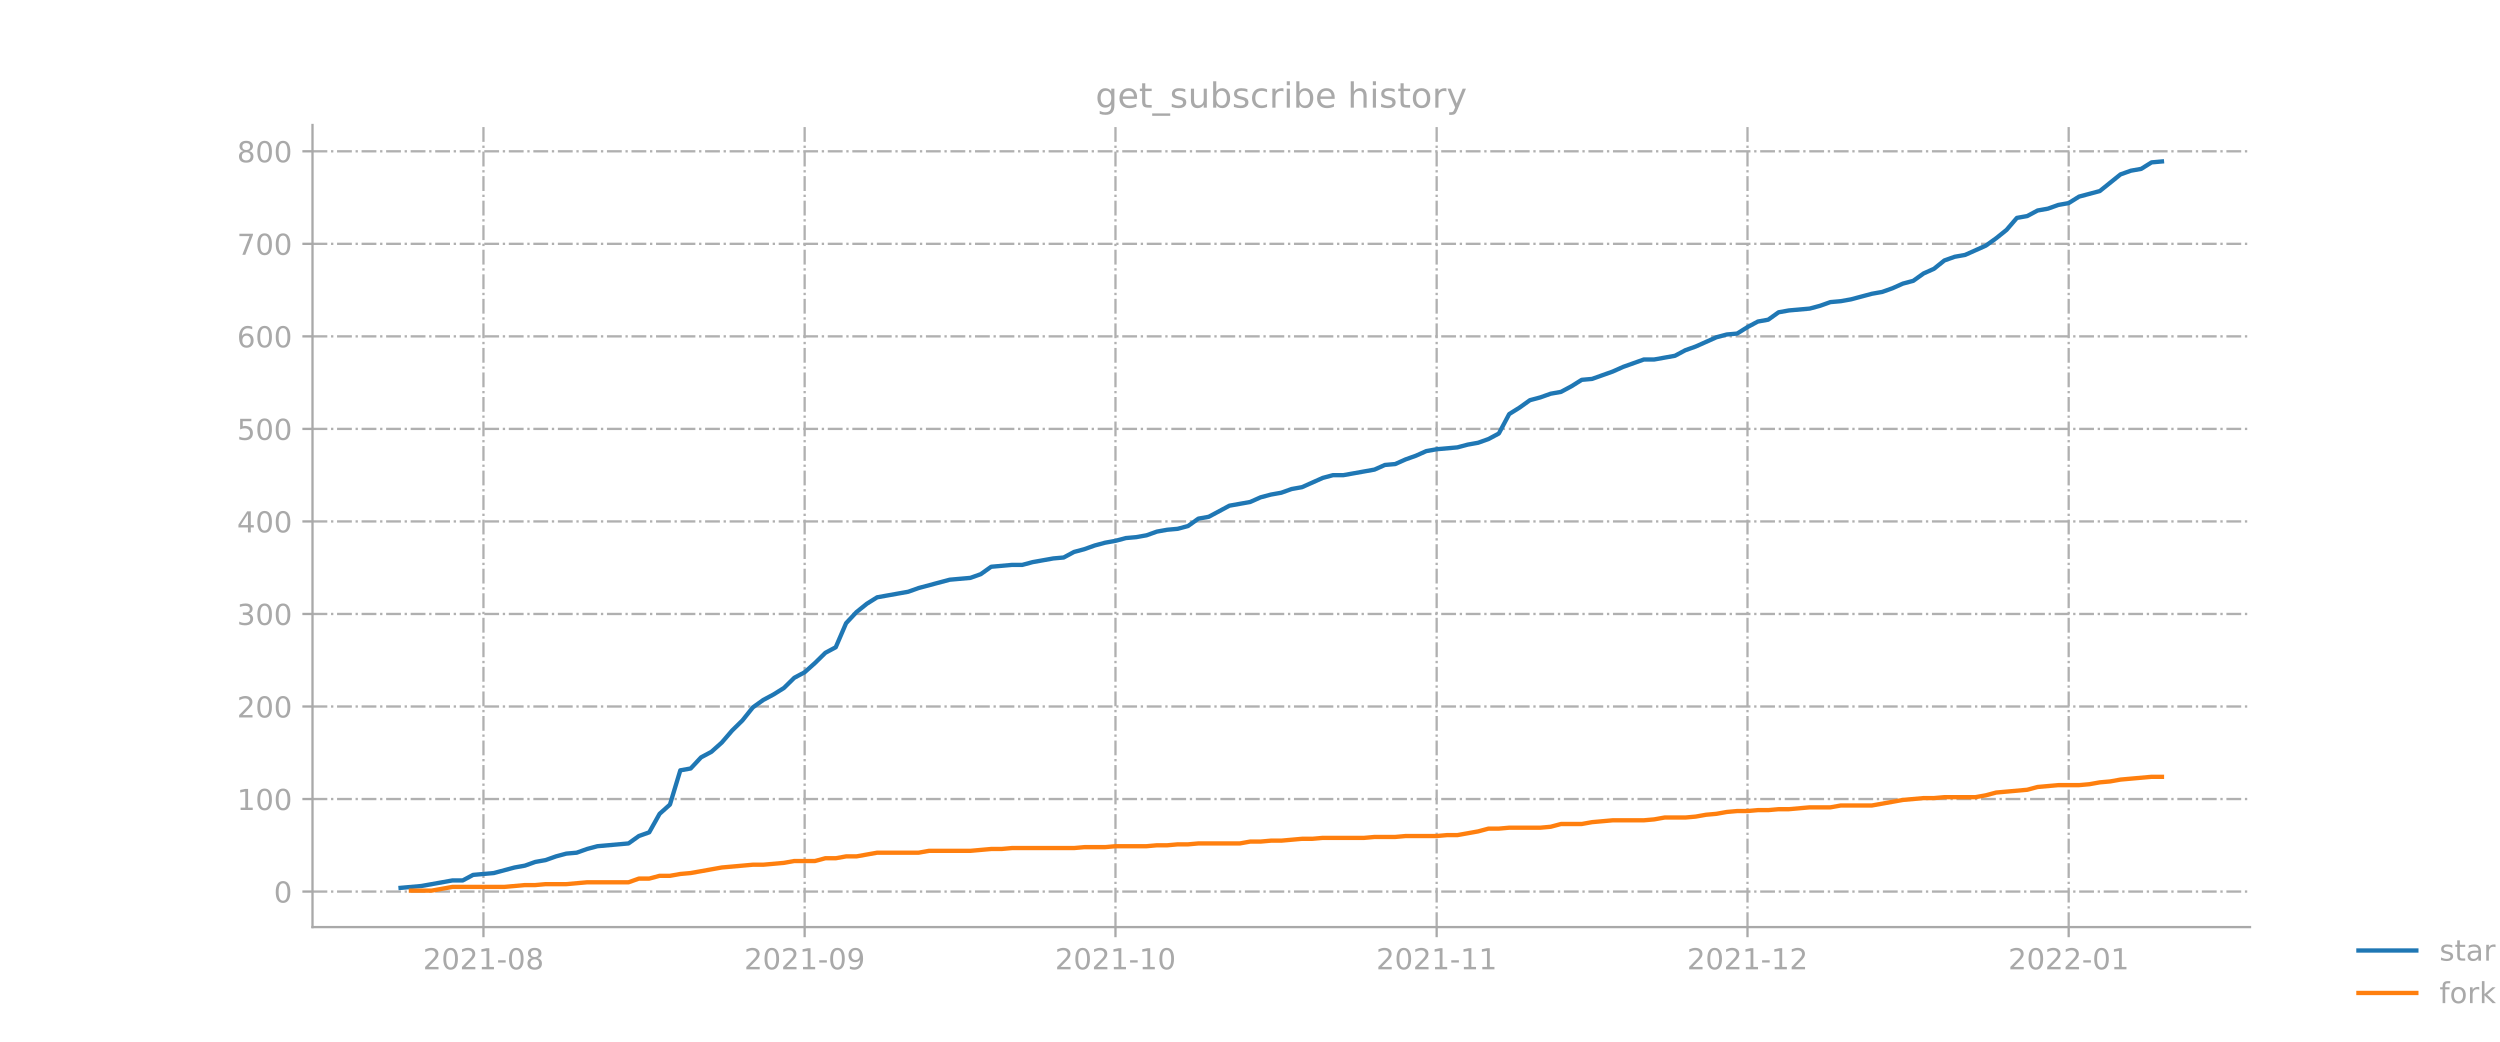
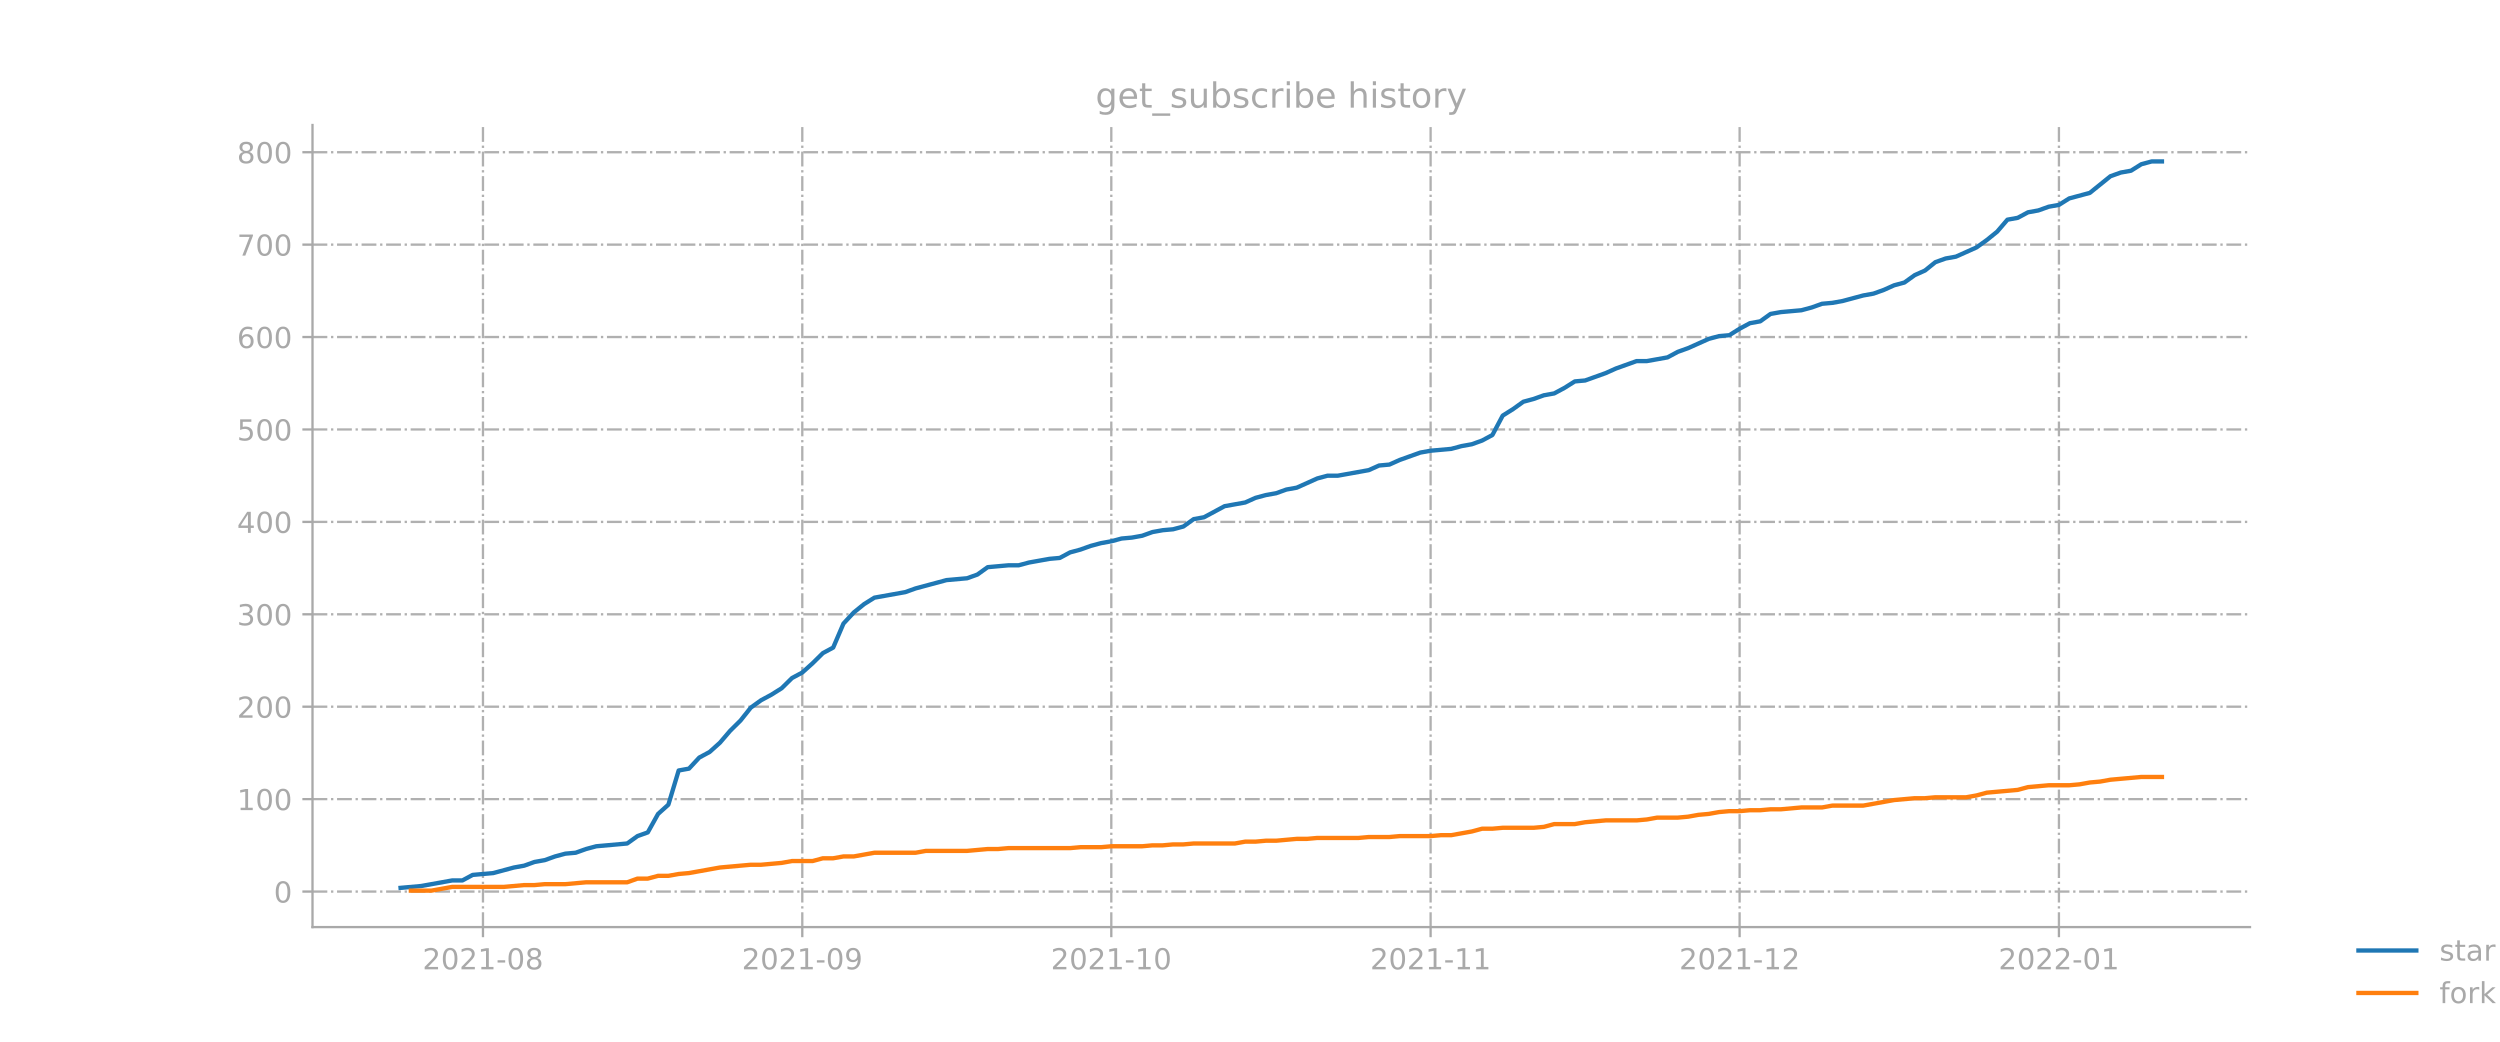
<svg xmlns="http://www.w3.org/2000/svg" xmlns:xlink="http://www.w3.org/1999/xlink" width="864pt" height="360pt" viewBox="0 0 864 360" version="1.1">
  <defs>
    <style type="text/css">*{stroke-linejoin: round; stroke-linecap: butt}</style>
  </defs>
  <g id="figure_1">
    <g id="patch_1">
      <path d="M 0 360  L 864 360  L 864 0  L 0 0  L 0 360  z " style="fill: none; opacity: 0" />
    </g>
    <g id="axes_1">
      <g id="patch_2">
        <path d="M 108 320.4  L 777.6 320.4  L 777.6 43.2  L 108 43.2  L 108 320.4  z " style="fill: none; opacity: 0" />
      </g>
      <g id="matplotlib.axis_1">
        <g id="xtick_1">
          <g id="line2d_1">
-             <path d="M 167.082 320.4  L 167.082 43.2  " clip-path="url(#p09a9567bcb)" style="fill: none; stroke-dasharray: 5.12,1.28,0.8,1.28; stroke-dashoffset: 0; stroke: #b0b0b0; stroke-width: 0.8" />
+             <path d="M 166.915 320.4  L 166.915 43.2  " clip-path="url(#p0f4d77b39e)" style="fill: none; stroke-dasharray: 5.12,1.28,0.8,1.28; stroke-dashoffset: 0; stroke: #b0b0b0; stroke-width: 0.8" />
          </g>
          <g id="line2d_2">
            <defs>
-               <path id="md8ff61fae6" d="M 0 0  L 0 3.5  " style="stroke: #a9a9a9; stroke-width: 0.8" />
+               <path id="m7b66b3acf5" d="M 0 0  L 0 3.5  " style="stroke: #a9a9a9; stroke-width: 0.8" />
            </defs>
            <g>
-               <use xlink:href="#md8ff61fae6" x="167.082" y="320.4" style="fill: #a9a9a9; stroke: #a9a9a9; stroke-width: 0.8" />
+               <use xlink:href="#m7b66b3acf5" x="166.915" y="320.4" style="fill: #a9a9a9; stroke: #a9a9a9; stroke-width: 0.8" />
            </g>
          </g>
          <g id="text_1">
-             <g style="fill: #a9a9a9" transform="translate(146.1909 334.9984)scale(0.1 -0.1)">
+             <g style="fill: #a9a9a9" transform="translate(146.0234 334.9984)scale(0.1 -0.1)">
              <defs>
                <path id="DejaVuSans-32" d="M 1228 531  L 3431 531  L 3431 0  L 469 0  L 469 531  Q 828 903 1448 1529  Q 2069 2156 2228 2338  Q 2531 2678 2651 2914  Q 2772 3150 2772 3378  Q 2772 3750 2511 3984  Q 2250 4219 1831 4219  Q 1534 4219 1204 4116  Q 875 4013 500 3803  L 500 4441  Q 881 4594 1212 4672  Q 1544 4750 1819 4750  Q 2544 4750 2975 4387  Q 3406 4025 3406 3419  Q 3406 3131 3298 2873  Q 3191 2616 2906 2266  Q 2828 2175 2409 1742  Q 1991 1309 1228 531  z " transform="scale(0.015625)" />
                <path id="DejaVuSans-30" d="M 2034 4250  Q 1547 4250 1301 3770  Q 1056 3291 1056 2328  Q 1056 1369 1301 889  Q 1547 409 2034 409  Q 2525 409 2770 889  Q 3016 1369 3016 2328  Q 3016 3291 2770 3770  Q 2525 4250 2034 4250  z M 2034 4750  Q 2819 4750 3233 4129  Q 3647 3509 3647 2328  Q 3647 1150 3233 529  Q 2819 -91 2034 -91  Q 1250 -91 836 529  Q 422 1150 422 2328  Q 422 3509 836 4129  Q 1250 4750 2034 4750  z " transform="scale(0.015625)" />
                <path id="DejaVuSans-31" d="M 794 531  L 1825 531  L 1825 4091  L 703 3866  L 703 4441  L 1819 4666  L 2450 4666  L 2450 531  L 3481 531  L 3481 0  L 794 0  L 794 531  z " transform="scale(0.015625)" />
                <path id="DejaVuSans-2d" d="M 313 2009  L 1997 2009  L 1997 1497  L 313 1497  L 313 2009  z " transform="scale(0.015625)" />
                <path id="DejaVuSans-38" d="M 2034 2216  Q 1584 2216 1326 1975  Q 1069 1734 1069 1313  Q 1069 891 1326 650  Q 1584 409 2034 409  Q 2484 409 2743 651  Q 3003 894 3003 1313  Q 3003 1734 2745 1975  Q 2488 2216 2034 2216  z M 1403 2484  Q 997 2584 770 2862  Q 544 3141 544 3541  Q 544 4100 942 4425  Q 1341 4750 2034 4750  Q 2731 4750 3128 4425  Q 3525 4100 3525 3541  Q 3525 3141 3298 2862  Q 3072 2584 2669 2484  Q 3125 2378 3379 2068  Q 3634 1759 3634 1313  Q 3634 634 3220 271  Q 2806 -91 2034 -91  Q 1263 -91 848 271  Q 434 634 434 1313  Q 434 1759 690 2068  Q 947 2378 1403 2484  z M 1172 3481  Q 1172 3119 1398 2916  Q 1625 2713 2034 2713  Q 2441 2713 2670 2916  Q 2900 3119 2900 3481  Q 2900 3844 2670 4047  Q 2441 4250 2034 4250  Q 1625 4250 1398 4047  Q 1172 3844 1172 3481  z " transform="scale(0.015625)" />
              </defs>
              <use xlink:href="#DejaVuSans-32" />
              <use xlink:href="#DejaVuSans-30" x="63.623" />
              <use xlink:href="#DejaVuSans-32" x="127.246" />
              <use xlink:href="#DejaVuSans-31" x="190.869" />
              <use xlink:href="#DejaVuSans-2d" x="254.492" />
              <use xlink:href="#DejaVuSans-30" x="290.576" />
              <use xlink:href="#DejaVuSans-38" x="354.199" />
            </g>
          </g>
        </g>
        <g id="xtick_2">
          <g id="line2d_3">
-             <path d="M 278.086 320.4  L 278.086 43.2  " clip-path="url(#p09a9567bcb)" style="fill: none; stroke-dasharray: 5.12,1.28,0.8,1.28; stroke-dashoffset: 0; stroke: #b0b0b0; stroke-width: 0.8" />
+             <path d="M 277.269 320.4  L 277.269 43.2  " clip-path="url(#p0f4d77b39e)" style="fill: none; stroke-dasharray: 5.12,1.28,0.8,1.28; stroke-dashoffset: 0; stroke: #b0b0b0; stroke-width: 0.8" />
          </g>
          <g id="line2d_4">
            <g>
-               <use xlink:href="#md8ff61fae6" x="278.086" y="320.4" style="fill: #a9a9a9; stroke: #a9a9a9; stroke-width: 0.8" />
+               <use xlink:href="#m7b66b3acf5" x="277.269" y="320.4" style="fill: #a9a9a9; stroke: #a9a9a9; stroke-width: 0.8" />
            </g>
          </g>
          <g id="text_2">
-             <g style="fill: #a9a9a9" transform="translate(257.1942 334.9984)scale(0.1 -0.1)">
+             <g style="fill: #a9a9a9" transform="translate(256.3775 334.9984)scale(0.1 -0.1)">
              <defs>
                <path id="DejaVuSans-39" d="M 703 97  L 703 672  Q 941 559 1184 500  Q 1428 441 1663 441  Q 2288 441 2617 861  Q 2947 1281 2994 2138  Q 2813 1869 2534 1725  Q 2256 1581 1919 1581  Q 1219 1581 811 2004  Q 403 2428 403 3163  Q 403 3881 828 4315  Q 1253 4750 1959 4750  Q 2769 4750 3195 4129  Q 3622 3509 3622 2328  Q 3622 1225 3098 567  Q 2575 -91 1691 -91  Q 1453 -91 1209 -44  Q 966 3 703 97  z M 1959 2075  Q 2384 2075 2632 2365  Q 2881 2656 2881 3163  Q 2881 3666 2632 3958  Q 2384 4250 1959 4250  Q 1534 4250 1286 3958  Q 1038 3666 1038 3163  Q 1038 2656 1286 2365  Q 1534 2075 1959 2075  z " transform="scale(0.015625)" />
              </defs>
              <use xlink:href="#DejaVuSans-32" />
              <use xlink:href="#DejaVuSans-30" x="63.623" />
              <use xlink:href="#DejaVuSans-32" x="127.246" />
              <use xlink:href="#DejaVuSans-31" x="190.869" />
              <use xlink:href="#DejaVuSans-2d" x="254.492" />
              <use xlink:href="#DejaVuSans-30" x="290.576" />
              <use xlink:href="#DejaVuSans-39" x="354.199" />
            </g>
          </g>
        </g>
        <g id="xtick_3">
          <g id="line2d_5">
-             <path d="M 385.508 320.4  L 385.508 43.2  " clip-path="url(#p09a9567bcb)" style="fill: none; stroke-dasharray: 5.12,1.28,0.8,1.28; stroke-dashoffset: 0; stroke: #b0b0b0; stroke-width: 0.8" />
+             <path d="M 384.063 320.4  L 384.063 43.2  " clip-path="url(#p0f4d77b39e)" style="fill: none; stroke-dasharray: 5.12,1.28,0.8,1.28; stroke-dashoffset: 0; stroke: #b0b0b0; stroke-width: 0.8" />
          </g>
          <g id="line2d_6">
            <g>
-               <use xlink:href="#md8ff61fae6" x="385.508" y="320.4" style="fill: #a9a9a9; stroke: #a9a9a9; stroke-width: 0.8" />
+               <use xlink:href="#m7b66b3acf5" x="384.063" y="320.4" style="fill: #a9a9a9; stroke: #a9a9a9; stroke-width: 0.8" />
            </g>
          </g>
          <g id="text_3">
-             <g style="fill: #a9a9a9" transform="translate(364.6166 334.9984)scale(0.1 -0.1)">
+             <g style="fill: #a9a9a9" transform="translate(363.1718 334.9984)scale(0.1 -0.1)">
              <use xlink:href="#DejaVuSans-32" />
              <use xlink:href="#DejaVuSans-30" x="63.623" />
              <use xlink:href="#DejaVuSans-32" x="127.246" />
              <use xlink:href="#DejaVuSans-31" x="190.869" />
              <use xlink:href="#DejaVuSans-2d" x="254.492" />
              <use xlink:href="#DejaVuSans-31" x="290.576" />
              <use xlink:href="#DejaVuSans-30" x="354.199" />
            </g>
          </g>
        </g>
        <g id="xtick_4">
          <g id="line2d_7">
-             <path d="M 496.511 320.4  L 496.511 43.2  " clip-path="url(#p09a9567bcb)" style="fill: none; stroke-dasharray: 5.12,1.28,0.8,1.28; stroke-dashoffset: 0; stroke: #b0b0b0; stroke-width: 0.8" />
+             <path d="M 494.417 320.4  L 494.417 43.2  " clip-path="url(#p0f4d77b39e)" style="fill: none; stroke-dasharray: 5.12,1.28,0.8,1.28; stroke-dashoffset: 0; stroke: #b0b0b0; stroke-width: 0.8" />
          </g>
          <g id="line2d_8">
            <g>
-               <use xlink:href="#md8ff61fae6" x="496.511" y="320.4" style="fill: #a9a9a9; stroke: #a9a9a9; stroke-width: 0.8" />
+               <use xlink:href="#m7b66b3acf5" x="494.417" y="320.4" style="fill: #a9a9a9; stroke: #a9a9a9; stroke-width: 0.8" />
            </g>
          </g>
          <g id="text_4">
-             <g style="fill: #a9a9a9" transform="translate(475.6198 334.9984)scale(0.1 -0.1)">
+             <g style="fill: #a9a9a9" transform="translate(473.5258 334.9984)scale(0.1 -0.1)">
              <use xlink:href="#DejaVuSans-32" />
              <use xlink:href="#DejaVuSans-30" x="63.623" />
              <use xlink:href="#DejaVuSans-32" x="127.246" />
              <use xlink:href="#DejaVuSans-31" x="190.869" />
              <use xlink:href="#DejaVuSans-2d" x="254.492" />
              <use xlink:href="#DejaVuSans-31" x="290.576" />
              <use xlink:href="#DejaVuSans-31" x="354.199" />
            </g>
          </g>
        </g>
        <g id="xtick_5">
          <g id="line2d_9">
-             <path d="M 603.934 320.4  L 603.934 43.2  " clip-path="url(#p09a9567bcb)" style="fill: none; stroke-dasharray: 5.12,1.28,0.8,1.28; stroke-dashoffset: 0; stroke: #b0b0b0; stroke-width: 0.8" />
+             <path d="M 601.211 320.4  L 601.211 43.2  " clip-path="url(#p0f4d77b39e)" style="fill: none; stroke-dasharray: 5.12,1.28,0.8,1.28; stroke-dashoffset: 0; stroke: #b0b0b0; stroke-width: 0.8" />
          </g>
          <g id="line2d_10">
            <g>
-               <use xlink:href="#md8ff61fae6" x="603.934" y="320.4" style="fill: #a9a9a9; stroke: #a9a9a9; stroke-width: 0.8" />
+               <use xlink:href="#m7b66b3acf5" x="601.211" y="320.4" style="fill: #a9a9a9; stroke: #a9a9a9; stroke-width: 0.8" />
            </g>
          </g>
          <g id="text_5">
-             <g style="fill: #a9a9a9" transform="translate(583.0423 334.9984)scale(0.1 -0.1)">
+             <g style="fill: #a9a9a9" transform="translate(580.3201 334.9984)scale(0.1 -0.1)">
              <use xlink:href="#DejaVuSans-32" />
              <use xlink:href="#DejaVuSans-30" x="63.623" />
              <use xlink:href="#DejaVuSans-32" x="127.246" />
              <use xlink:href="#DejaVuSans-31" x="190.869" />
              <use xlink:href="#DejaVuSans-2d" x="254.492" />
              <use xlink:href="#DejaVuSans-31" x="290.576" />
              <use xlink:href="#DejaVuSans-32" x="354.199" />
            </g>
          </g>
        </g>
        <g id="xtick_6">
          <g id="line2d_11">
-             <path d="M 714.937 320.4  L 714.937 43.2  " clip-path="url(#p09a9567bcb)" style="fill: none; stroke-dasharray: 5.12,1.28,0.8,1.28; stroke-dashoffset: 0; stroke: #b0b0b0; stroke-width: 0.8" />
+             <path d="M 711.566 320.4  L 711.566 43.2  " clip-path="url(#p0f4d77b39e)" style="fill: none; stroke-dasharray: 5.12,1.28,0.8,1.28; stroke-dashoffset: 0; stroke: #b0b0b0; stroke-width: 0.8" />
          </g>
          <g id="line2d_12">
            <g>
-               <use xlink:href="#md8ff61fae6" x="714.937" y="320.4" style="fill: #a9a9a9; stroke: #a9a9a9; stroke-width: 0.8" />
+               <use xlink:href="#m7b66b3acf5" x="711.566" y="320.4" style="fill: #a9a9a9; stroke: #a9a9a9; stroke-width: 0.8" />
            </g>
          </g>
          <g id="text_6">
-             <g style="fill: #a9a9a9" transform="translate(694.0455 334.9984)scale(0.1 -0.1)">
+             <g style="fill: #a9a9a9" transform="translate(690.6741 334.9984)scale(0.1 -0.1)">
              <use xlink:href="#DejaVuSans-32" />
              <use xlink:href="#DejaVuSans-30" x="63.623" />
              <use xlink:href="#DejaVuSans-32" x="127.246" />
              <use xlink:href="#DejaVuSans-32" x="190.869" />
              <use xlink:href="#DejaVuSans-2d" x="254.492" />
              <use xlink:href="#DejaVuSans-30" x="290.576" />
              <use xlink:href="#DejaVuSans-31" x="354.199" />
            </g>
          </g>
        </g>
      </g>
      <g id="matplotlib.axis_2">
        <g id="ytick_1">
          <g id="line2d_13">
-             <path d="M 108 308.12  L 777.6 308.12  " clip-path="url(#p09a9567bcb)" style="fill: none; stroke-dasharray: 5.12,1.28,0.8,1.28; stroke-dashoffset: 0; stroke: #b0b0b0; stroke-width: 0.8" />
+             <path d="M 108 308.119  L 777.6 308.119  " clip-path="url(#p0f4d77b39e)" style="fill: none; stroke-dasharray: 5.12,1.28,0.8,1.28; stroke-dashoffset: 0; stroke: #b0b0b0; stroke-width: 0.8" />
          </g>
          <g id="line2d_14">
            <defs>
-               <path id="m2e218d6a15" d="M 0 0  L -3.5 0  " style="stroke: #a9a9a9; stroke-width: 0.8" />
+               <path id="ma374b09516" d="M 0 0  L -3.5 0  " style="stroke: #a9a9a9; stroke-width: 0.8" />
            </defs>
            <g>
-               <use xlink:href="#m2e218d6a15" x="108" y="308.12" style="fill: #a9a9a9; stroke: #a9a9a9; stroke-width: 0.8" />
+               <use xlink:href="#ma374b09516" x="108" y="308.119" style="fill: #a9a9a9; stroke: #a9a9a9; stroke-width: 0.8" />
            </g>
          </g>
          <g id="text_7">
-             <g style="fill: #a9a9a9" transform="translate(94.6375 311.919)scale(0.1 -0.1)">
+             <g style="fill: #a9a9a9" transform="translate(94.6375 311.9186)scale(0.1 -0.1)">
              <use xlink:href="#DejaVuSans-30" />
            </g>
          </g>
        </g>
        <g id="ytick_2">
          <g id="line2d_15">
-             <path d="M 108 276.14  L 777.6 276.14  " clip-path="url(#p09a9567bcb)" style="fill: none; stroke-dasharray: 5.12,1.28,0.8,1.28; stroke-dashoffset: 0; stroke: #b0b0b0; stroke-width: 0.8" />
+             <path d="M 108 276.18  L 777.6 276.18  " clip-path="url(#p0f4d77b39e)" style="fill: none; stroke-dasharray: 5.12,1.28,0.8,1.28; stroke-dashoffset: 0; stroke: #b0b0b0; stroke-width: 0.8" />
          </g>
          <g id="line2d_16">
            <g>
-               <use xlink:href="#m2e218d6a15" x="108" y="276.14" style="fill: #a9a9a9; stroke: #a9a9a9; stroke-width: 0.8" />
+               <use xlink:href="#ma374b09516" x="108" y="276.18" style="fill: #a9a9a9; stroke: #a9a9a9; stroke-width: 0.8" />
            </g>
          </g>
          <g id="text_8">
-             <g style="fill: #a9a9a9" transform="translate(81.9125 279.9393)scale(0.1 -0.1)">
+             <g style="fill: #a9a9a9" transform="translate(81.9125 279.9794)scale(0.1 -0.1)">
              <use xlink:href="#DejaVuSans-31" />
              <use xlink:href="#DejaVuSans-30" x="63.623" />
              <use xlink:href="#DejaVuSans-30" x="127.246" />
            </g>
          </g>
        </g>
        <g id="ytick_3">
          <g id="line2d_17">
-             <path d="M 108 244.16  L 777.6 244.16  " clip-path="url(#p09a9567bcb)" style="fill: none; stroke-dasharray: 5.12,1.28,0.8,1.28; stroke-dashoffset: 0; stroke: #b0b0b0; stroke-width: 0.8" />
+             <path d="M 108 244.241  L 777.6 244.241  " clip-path="url(#p0f4d77b39e)" style="fill: none; stroke-dasharray: 5.12,1.28,0.8,1.28; stroke-dashoffset: 0; stroke: #b0b0b0; stroke-width: 0.8" />
          </g>
          <g id="line2d_18">
            <g>
-               <use xlink:href="#m2e218d6a15" x="108" y="244.16" style="fill: #a9a9a9; stroke: #a9a9a9; stroke-width: 0.8" />
+               <use xlink:href="#ma374b09516" x="108" y="244.241" style="fill: #a9a9a9; stroke: #a9a9a9; stroke-width: 0.8" />
            </g>
          </g>
          <g id="text_9">
-             <g style="fill: #a9a9a9" transform="translate(81.9125 247.9596)scale(0.1 -0.1)">
+             <g style="fill: #a9a9a9" transform="translate(81.9125 248.0403)scale(0.1 -0.1)">
              <use xlink:href="#DejaVuSans-32" />
              <use xlink:href="#DejaVuSans-30" x="63.623" />
              <use xlink:href="#DejaVuSans-30" x="127.246" />
            </g>
          </g>
        </g>
        <g id="ytick_4">
          <g id="line2d_19">
-             <path d="M 108 212.181  L 777.6 212.181  " clip-path="url(#p09a9567bcb)" style="fill: none; stroke-dasharray: 5.12,1.28,0.8,1.28; stroke-dashoffset: 0; stroke: #b0b0b0; stroke-width: 0.8" />
+             <path d="M 108 212.302  L 777.6 212.302  " clip-path="url(#p0f4d77b39e)" style="fill: none; stroke-dasharray: 5.12,1.28,0.8,1.28; stroke-dashoffset: 0; stroke: #b0b0b0; stroke-width: 0.8" />
          </g>
          <g id="line2d_20">
            <g>
-               <use xlink:href="#m2e218d6a15" x="108" y="212.181" style="fill: #a9a9a9; stroke: #a9a9a9; stroke-width: 0.8" />
+               <use xlink:href="#ma374b09516" x="108" y="212.302" style="fill: #a9a9a9; stroke: #a9a9a9; stroke-width: 0.8" />
            </g>
          </g>
          <g id="text_10">
-             <g style="fill: #a9a9a9" transform="translate(81.9125 215.9799)scale(0.1 -0.1)">
+             <g style="fill: #a9a9a9" transform="translate(81.9125 216.1011)scale(0.1 -0.1)">
              <defs>
                <path id="DejaVuSans-33" d="M 2597 2516  Q 3050 2419 3304 2112  Q 3559 1806 3559 1356  Q 3559 666 3084 287  Q 2609 -91 1734 -91  Q 1441 -91 1130 -33  Q 819 25 488 141  L 488 750  Q 750 597 1062 519  Q 1375 441 1716 441  Q 2309 441 2620 675  Q 2931 909 2931 1356  Q 2931 1769 2642 2001  Q 2353 2234 1838 2234  L 1294 2234  L 1294 2753  L 1863 2753  Q 2328 2753 2575 2939  Q 2822 3125 2822 3475  Q 2822 3834 2567 4026  Q 2313 4219 1838 4219  Q 1578 4219 1281 4162  Q 984 4106 628 3988  L 628 4550  Q 988 4650 1302 4700  Q 1616 4750 1894 4750  Q 2613 4750 3031 4423  Q 3450 4097 3450 3541  Q 3450 3153 3228 2886  Q 3006 2619 2597 2516  z " transform="scale(0.015625)" />
              </defs>
              <use xlink:href="#DejaVuSans-33" />
              <use xlink:href="#DejaVuSans-30" x="63.623" />
              <use xlink:href="#DejaVuSans-30" x="127.246" />
            </g>
          </g>
        </g>
        <g id="ytick_5">
          <g id="line2d_21">
-             <path d="M 108 180.201  L 777.6 180.201  " clip-path="url(#p09a9567bcb)" style="fill: none; stroke-dasharray: 5.12,1.28,0.8,1.28; stroke-dashoffset: 0; stroke: #b0b0b0; stroke-width: 0.8" />
+             <path d="M 108 180.363  L 777.6 180.363  " clip-path="url(#p0f4d77b39e)" style="fill: none; stroke-dasharray: 5.12,1.28,0.8,1.28; stroke-dashoffset: 0; stroke: #b0b0b0; stroke-width: 0.8" />
          </g>
          <g id="line2d_22">
            <g>
-               <use xlink:href="#m2e218d6a15" x="108" y="180.201" style="fill: #a9a9a9; stroke: #a9a9a9; stroke-width: 0.8" />
+               <use xlink:href="#ma374b09516" x="108" y="180.363" style="fill: #a9a9a9; stroke: #a9a9a9; stroke-width: 0.8" />
            </g>
          </g>
          <g id="text_11">
-             <g style="fill: #a9a9a9" transform="translate(81.9125 184.0002)scale(0.1 -0.1)">
+             <g style="fill: #a9a9a9" transform="translate(81.9125 184.162)scale(0.1 -0.1)">
              <defs>
                <path id="DejaVuSans-34" d="M 2419 4116  L 825 1625  L 2419 1625  L 2419 4116  z M 2253 4666  L 3047 4666  L 3047 1625  L 3713 1625  L 3713 1100  L 3047 1100  L 3047 0  L 2419 0  L 2419 1100  L 313 1100  L 313 1709  L 2253 4666  z " transform="scale(0.015625)" />
              </defs>
              <use xlink:href="#DejaVuSans-34" />
              <use xlink:href="#DejaVuSans-30" x="63.623" />
              <use xlink:href="#DejaVuSans-30" x="127.246" />
            </g>
          </g>
        </g>
        <g id="ytick_6">
          <g id="line2d_23">
-             <path d="M 108 148.221  L 777.6 148.221  " clip-path="url(#p09a9567bcb)" style="fill: none; stroke-dasharray: 5.12,1.28,0.8,1.28; stroke-dashoffset: 0; stroke: #b0b0b0; stroke-width: 0.8" />
+             <path d="M 108 148.424  L 777.6 148.424  " clip-path="url(#p0f4d77b39e)" style="fill: none; stroke-dasharray: 5.12,1.28,0.8,1.28; stroke-dashoffset: 0; stroke: #b0b0b0; stroke-width: 0.8" />
          </g>
          <g id="line2d_24">
            <g>
-               <use xlink:href="#m2e218d6a15" x="108" y="148.221" style="fill: #a9a9a9; stroke: #a9a9a9; stroke-width: 0.8" />
+               <use xlink:href="#ma374b09516" x="108" y="148.424" style="fill: #a9a9a9; stroke: #a9a9a9; stroke-width: 0.8" />
            </g>
          </g>
          <g id="text_12">
-             <g style="fill: #a9a9a9" transform="translate(81.9125 152.0205)scale(0.1 -0.1)">
+             <g style="fill: #a9a9a9" transform="translate(81.9125 152.2228)scale(0.1 -0.1)">
              <defs>
                <path id="DejaVuSans-35" d="M 691 4666  L 3169 4666  L 3169 4134  L 1269 4134  L 1269 2991  Q 1406 3038 1543 3061  Q 1681 3084 1819 3084  Q 2600 3084 3056 2656  Q 3513 2228 3513 1497  Q 3513 744 3044 326  Q 2575 -91 1722 -91  Q 1428 -91 1123 -41  Q 819 9 494 109  L 494 744  Q 775 591 1075 516  Q 1375 441 1709 441  Q 2250 441 2565 725  Q 2881 1009 2881 1497  Q 2881 1984 2565 2268  Q 2250 2553 1709 2553  Q 1456 2553 1204 2497  Q 953 2441 691 2322  L 691 4666  z " transform="scale(0.015625)" />
              </defs>
              <use xlink:href="#DejaVuSans-35" />
              <use xlink:href="#DejaVuSans-30" x="63.623" />
              <use xlink:href="#DejaVuSans-30" x="127.246" />
            </g>
          </g>
        </g>
        <g id="ytick_7">
          <g id="line2d_25">
-             <path d="M 108 116.242  L 777.6 116.242  " clip-path="url(#p09a9567bcb)" style="fill: none; stroke-dasharray: 5.12,1.28,0.8,1.28; stroke-dashoffset: 0; stroke: #b0b0b0; stroke-width: 0.8" />
+             <path d="M 108 116.484  L 777.6 116.484  " clip-path="url(#p0f4d77b39e)" style="fill: none; stroke-dasharray: 5.12,1.28,0.8,1.28; stroke-dashoffset: 0; stroke: #b0b0b0; stroke-width: 0.8" />
          </g>
          <g id="line2d_26">
            <g>
-               <use xlink:href="#m2e218d6a15" x="108" y="116.242" style="fill: #a9a9a9; stroke: #a9a9a9; stroke-width: 0.8" />
+               <use xlink:href="#ma374b09516" x="108" y="116.484" style="fill: #a9a9a9; stroke: #a9a9a9; stroke-width: 0.8" />
            </g>
          </g>
          <g id="text_13">
-             <g style="fill: #a9a9a9" transform="translate(81.9125 120.0408)scale(0.1 -0.1)">
+             <g style="fill: #a9a9a9" transform="translate(81.9125 120.2836)scale(0.1 -0.1)">
              <defs>
                <path id="DejaVuSans-36" d="M 2113 2584  Q 1688 2584 1439 2293  Q 1191 2003 1191 1497  Q 1191 994 1439 701  Q 1688 409 2113 409  Q 2538 409 2786 701  Q 3034 994 3034 1497  Q 3034 2003 2786 2293  Q 2538 2584 2113 2584  z M 3366 4563  L 3366 3988  Q 3128 4100 2886 4159  Q 2644 4219 2406 4219  Q 1781 4219 1451 3797  Q 1122 3375 1075 2522  Q 1259 2794 1537 2939  Q 1816 3084 2150 3084  Q 2853 3084 3261 2657  Q 3669 2231 3669 1497  Q 3669 778 3244 343  Q 2819 -91 2113 -91  Q 1303 -91 875 529  Q 447 1150 447 2328  Q 447 3434 972 4092  Q 1497 4750 2381 4750  Q 2619 4750 2861 4703  Q 3103 4656 3366 4563  z " transform="scale(0.015625)" />
              </defs>
              <use xlink:href="#DejaVuSans-36" />
              <use xlink:href="#DejaVuSans-30" x="63.623" />
              <use xlink:href="#DejaVuSans-30" x="127.246" />
            </g>
          </g>
        </g>
        <g id="ytick_8">
          <g id="line2d_27">
-             <path d="M 108 84.262  L 777.6 84.262  " clip-path="url(#p09a9567bcb)" style="fill: none; stroke-dasharray: 5.12,1.28,0.8,1.28; stroke-dashoffset: 0; stroke: #b0b0b0; stroke-width: 0.8" />
+             <path d="M 108 84.545  L 777.6 84.545  " clip-path="url(#p0f4d77b39e)" style="fill: none; stroke-dasharray: 5.12,1.28,0.8,1.28; stroke-dashoffset: 0; stroke: #b0b0b0; stroke-width: 0.8" />
          </g>
          <g id="line2d_28">
            <g>
-               <use xlink:href="#m2e218d6a15" x="108" y="84.262" style="fill: #a9a9a9; stroke: #a9a9a9; stroke-width: 0.8" />
+               <use xlink:href="#ma374b09516" x="108" y="84.545" style="fill: #a9a9a9; stroke: #a9a9a9; stroke-width: 0.8" />
            </g>
          </g>
          <g id="text_14">
-             <g style="fill: #a9a9a9" transform="translate(81.9125 88.06115)scale(0.1 -0.1)">
+             <g style="fill: #a9a9a9" transform="translate(81.9125 88.34447)scale(0.1 -0.1)">
              <defs>
                <path id="DejaVuSans-37" d="M 525 4666  L 3525 4666  L 3525 4397  L 1831 0  L 1172 0  L 2766 4134  L 525 4134  L 525 4666  z " transform="scale(0.015625)" />
              </defs>
              <use xlink:href="#DejaVuSans-37" />
              <use xlink:href="#DejaVuSans-30" x="63.623" />
              <use xlink:href="#DejaVuSans-30" x="127.246" />
            </g>
          </g>
        </g>
        <g id="ytick_9">
          <g id="line2d_29">
-             <path d="M 108 52.282  L 777.6 52.282  " clip-path="url(#p09a9567bcb)" style="fill: none; stroke-dasharray: 5.12,1.28,0.8,1.28; stroke-dashoffset: 0; stroke: #b0b0b0; stroke-width: 0.8" />
+             <path d="M 108 52.606  L 777.6 52.606  " clip-path="url(#p0f4d77b39e)" style="fill: none; stroke-dasharray: 5.12,1.28,0.8,1.28; stroke-dashoffset: 0; stroke: #b0b0b0; stroke-width: 0.8" />
          </g>
          <g id="line2d_30">
            <g>
-               <use xlink:href="#m2e218d6a15" x="108" y="52.282" style="fill: #a9a9a9; stroke: #a9a9a9; stroke-width: 0.8" />
+               <use xlink:href="#ma374b09516" x="108" y="52.606" style="fill: #a9a9a9; stroke: #a9a9a9; stroke-width: 0.8" />
            </g>
          </g>
          <g id="text_15">
-             <g style="fill: #a9a9a9" transform="translate(81.9125 56.08145)scale(0.1 -0.1)">
+             <g style="fill: #a9a9a9" transform="translate(81.9125 56.4053)scale(0.1 -0.1)">
              <use xlink:href="#DejaVuSans-38" />
              <use xlink:href="#DejaVuSans-30" x="63.623" />
              <use xlink:href="#DejaVuSans-30" x="127.246" />
            </g>
          </g>
        </g>
      </g>
      <g id="line2d_31">
-         <path d="M 138.436 306.841  L 145.598 306.201  L 156.34 304.282  L 159.921 304.282  L 163.502 302.363  L 170.663 301.724  L 177.825 299.805  L 181.405 299.165  L 184.986 297.886  L 188.567 297.247  L 192.148 295.968  L 195.728 295.008  L 199.309 294.688  L 202.89 293.409  L 206.471 292.45  L 217.213 291.49  L 220.794 288.932  L 224.374 287.653  L 227.955 281.257  L 231.536 278.059  L 235.117 266.226  L 238.697 265.587  L 242.278 261.749  L 245.859 259.83  L 249.44 256.632  L 253.02 252.475  L 256.601 248.957  L 260.182 244.48  L 263.763 241.922  L 267.343 240.003  L 270.924 237.764  L 274.505 234.247  L 278.086 232.328  L 281.666 229.13  L 285.247 225.612  L 288.828 223.693  L 292.409 215.379  L 295.989 211.541  L 299.57 208.663  L 303.151 206.424  L 313.893 204.506  L 317.474 203.226  L 328.216 200.348  L 335.378 199.709  L 338.958 198.429  L 342.539 195.871  L 349.701 195.231  L 353.281 195.231  L 356.862 194.272  L 364.024 192.993  L 367.604 192.673  L 371.185 190.754  L 374.766 189.795  L 378.347 188.516  L 381.927 187.556  L 385.508 186.917  L 389.089 185.957  L 392.67 185.638  L 396.25 184.998  L 399.831 183.719  L 403.412 183.079  L 406.993 182.759  L 410.573 181.8  L 414.154 179.242  L 417.735 178.602  L 424.896 174.764  L 432.058 173.485  L 435.639 171.886  L 439.219 170.927  L 442.8 170.287  L 446.381 169.008  L 449.961 168.369  L 457.123 165.171  L 460.704 164.211  L 464.284 164.211  L 475.027 162.292  L 478.607 160.693  L 482.188 160.374  L 485.769 158.775  L 489.35 157.495  L 492.93 155.896  L 496.511 155.257  L 503.673 154.617  L 507.253 153.658  L 510.834 153.018  L 514.415 151.739  L 517.996 149.82  L 521.576 143.105  L 525.157 140.866  L 528.738 138.308  L 532.319 137.348  L 535.899 136.069  L 539.48 135.429  L 543.061 133.511  L 546.642 131.272  L 550.222 130.952  L 557.384 128.394  L 560.965 126.795  L 568.126 124.237  L 571.707 124.237  L 578.868 122.957  L 582.449 121.039  L 586.03 119.759  L 593.191 116.561  L 596.772 115.602  L 600.353 115.282  L 603.934 113.044  L 607.514 111.125  L 611.095 110.485  L 614.676 107.927  L 618.257 107.287  L 625.418 106.648  L 628.999 105.688  L 632.58 104.409  L 636.16 104.089  L 639.741 103.45  L 646.903 101.531  L 650.483 100.891  L 654.064 99.612  L 657.645 98.013  L 661.226 97.054  L 664.806 94.495  L 668.387 92.896  L 671.968 90.018  L 675.549 88.739  L 679.129 88.099  L 686.291 84.902  L 689.872 82.343  L 693.452 79.465  L 697.033 75.308  L 700.614 74.668  L 704.195 72.749  L 707.775 72.11  L 711.356 70.83  L 714.937 70.191  L 718.518 67.952  L 725.679 66.034  L 732.841 60.277  L 736.421 58.998  L 740.002 58.358  L 743.583 56.12  L 747.164 55.8  L 747.164 55.8  " clip-path="url(#p09a9567bcb)" style="fill: none; stroke: #1f77b4; stroke-width: 1.5; stroke-linecap: square" />
+         <path d="M 138.436 306.842  L 145.556 306.203  L 156.235 304.287  L 159.795 304.287  L 163.355 302.37  L 170.475 301.732  L 177.594 299.815  L 181.154 299.176  L 184.714 297.899  L 188.274 297.26  L 191.833 295.983  L 195.393 295.024  L 198.953 294.705  L 202.513 293.427  L 206.073 292.469  L 216.752 291.511  L 220.312 288.956  L 223.872 287.678  L 227.432 281.29  L 230.991 278.097  L 234.551 266.279  L 238.111 265.64  L 241.671 261.808  L 245.231 259.891  L 248.79 256.697  L 252.35 252.545  L 255.91 249.032  L 259.47 244.56  L 263.03 242.005  L 266.589 240.089  L 270.149 237.853  L 273.709 234.34  L 277.269 232.424  L 280.829 229.23  L 284.389 225.716  L 287.948 223.8  L 291.508 215.496  L 295.068 211.663  L 298.628 208.789  L 302.188 206.553  L 312.867 204.637  L 316.427 203.359  L 327.106 200.484  L 334.226 199.846  L 337.786 198.568  L 341.345 196.013  L 348.465 195.374  L 352.025 195.374  L 355.585 194.416  L 362.704 193.138  L 366.264 192.819  L 369.824 190.903  L 373.384 189.944  L 376.944 188.667  L 380.503 187.709  L 384.063 187.07  L 387.623 186.112  L 391.183 185.792  L 394.743 185.154  L 398.302 183.876  L 401.862 183.237  L 405.422 182.918  L 408.982 181.96  L 412.542 179.405  L 416.101 178.766  L 423.221 174.933  L 430.341 173.656  L 433.9 172.059  L 437.46 171.1  L 441.02 170.462  L 444.58 169.184  L 448.14 168.545  L 455.259 165.351  L 458.819 164.393  L 462.379 164.393  L 473.058 162.477  L 476.618 160.88  L 480.178 160.56  L 483.738 158.963  L 490.857 156.408  L 494.417 155.77  L 501.537 155.131  L 505.097 154.173  L 508.656 153.534  L 512.216 152.256  L 515.776 150.34  L 519.336 143.633  L 522.896 141.397  L 526.456 138.842  L 530.015 137.884  L 533.575 136.606  L 537.135 135.967  L 540.695 134.051  L 544.255 131.815  L 547.814 131.496  L 554.934 128.941  L 558.494 127.344  L 565.613 124.789  L 569.173 124.789  L 576.293 123.511  L 579.853 121.595  L 583.412 120.317  L 590.532 117.123  L 594.092 116.165  L 597.652 115.846  L 601.211 113.61  L 604.771 111.694  L 608.331 111.055  L 611.891 108.5  L 615.451 107.861  L 622.57 107.222  L 626.13 106.264  L 629.69 104.986  L 633.25 104.667  L 636.81 104.028  L 643.929 102.112  L 647.489 101.473  L 651.049 100.195  L 654.609 98.598  L 658.168 97.64  L 661.728 95.085  L 665.288 93.488  L 668.848 90.614  L 672.408 89.336  L 675.967 88.697  L 683.087 85.503  L 686.647 82.948  L 690.207 80.074  L 693.767 75.922  L 697.326 75.283  L 700.886 73.367  L 704.446 72.728  L 708.006 71.45  L 711.566 70.811  L 715.125 68.576  L 722.245 66.659  L 729.365 60.91  L 732.924 59.633  L 736.484 58.994  L 740.044 56.758  L 743.604 55.8  L 747.164 55.8  L 747.164 55.8  " clip-path="url(#p0f4d77b39e)" style="fill: none; stroke: #1f77b4; stroke-width: 1.5; stroke-linecap: square" />
      </g>
      <g id="line2d_32">
-         <path d="M 142.017 307.8  L 149.179 307.8  L 156.34 306.521  L 174.244 306.521  L 181.405 305.881  L 184.986 305.881  L 188.567 305.561  L 195.728 305.561  L 202.89 304.922  L 217.213 304.922  L 220.794 303.643  L 224.374 303.643  L 227.955 302.683  L 231.536 302.683  L 235.117 302.044  L 238.697 301.724  L 249.44 299.805  L 260.182 298.846  L 263.763 298.846  L 270.924 298.206  L 274.505 297.566  L 281.666 297.566  L 285.247 296.607  L 288.828 296.607  L 292.409 295.968  L 295.989 295.968  L 303.151 294.688  L 317.474 294.688  L 321.055 294.049  L 335.378 294.049  L 342.539 293.409  L 346.12 293.409  L 349.701 293.089  L 371.185 293.089  L 374.766 292.77  L 381.927 292.77  L 385.508 292.45  L 396.25 292.45  L 399.831 292.13  L 403.412 292.13  L 406.993 291.81  L 410.573 291.81  L 414.154 291.49  L 428.477 291.49  L 432.058 290.851  L 435.639 290.851  L 439.219 290.531  L 442.8 290.531  L 449.961 289.891  L 453.542 289.891  L 457.123 289.572  L 471.446 289.572  L 475.027 289.252  L 482.188 289.252  L 485.769 288.932  L 496.511 288.932  L 500.092 288.612  L 503.673 288.612  L 510.834 287.333  L 514.415 286.374  L 517.996 286.374  L 521.576 286.054  L 532.319 286.054  L 535.899 285.734  L 539.48 284.775  L 546.642 284.775  L 550.222 284.135  L 557.384 283.495  L 568.126 283.495  L 571.707 283.176  L 575.288 282.536  L 582.449 282.536  L 586.03 282.216  L 589.611 281.577  L 593.191 281.257  L 596.772 280.617  L 600.353 280.297  L 603.934 280.297  L 607.514 279.978  L 611.095 279.978  L 614.676 279.658  L 618.257 279.658  L 625.418 279.018  L 632.58 279.018  L 636.16 278.379  L 646.903 278.379  L 657.645 276.46  L 664.806 275.82  L 668.387 275.82  L 671.968 275.501  L 682.71 275.501  L 686.291 274.861  L 689.872 273.902  L 700.614 272.942  L 704.195 271.983  L 711.356 271.343  L 718.518 271.343  L 722.098 271.023  L 725.679 270.384  L 729.26 270.064  L 732.841 269.424  L 743.583 268.465  L 747.164 268.465  L 747.164 268.465  " clip-path="url(#p09a9567bcb)" style="fill: none; stroke: #ff7f0e; stroke-width: 1.5; stroke-linecap: square" />
+         <path d="M 141.996 307.8  L 149.116 307.8  L 156.235 306.522  L 174.034 306.522  L 181.154 305.884  L 184.714 305.884  L 188.274 305.564  L 195.393 305.564  L 202.513 304.925  L 216.752 304.925  L 220.312 303.648  L 223.872 303.648  L 227.432 302.69  L 230.991 302.69  L 234.551 302.051  L 238.111 301.732  L 248.79 299.815  L 259.47 298.857  L 263.03 298.857  L 270.149 298.218  L 273.709 297.579  L 280.829 297.579  L 284.389 296.621  L 287.948 296.621  L 291.508 295.983  L 295.068 295.983  L 302.188 294.705  L 316.427 294.705  L 319.987 294.066  L 334.226 294.066  L 341.345 293.427  L 344.905 293.427  L 348.465 293.108  L 369.824 293.108  L 373.384 292.789  L 380.503 292.789  L 384.063 292.469  L 394.743 292.469  L 398.302 292.15  L 401.862 292.15  L 405.422 291.83  L 408.982 291.83  L 412.542 291.511  L 426.781 291.511  L 430.341 290.872  L 433.9 290.872  L 437.46 290.553  L 441.02 290.553  L 448.14 289.914  L 451.7 289.914  L 455.259 289.595  L 469.499 289.595  L 473.058 289.275  L 480.178 289.275  L 483.738 288.956  L 494.417 288.956  L 497.977 288.637  L 501.537 288.637  L 508.656 287.359  L 512.216 286.401  L 515.776 286.401  L 519.336 286.081  L 530.015 286.081  L 533.575 285.762  L 537.135 284.804  L 544.255 284.804  L 547.814 284.165  L 554.934 283.526  L 565.613 283.526  L 569.173 283.207  L 572.733 282.568  L 579.853 282.568  L 583.412 282.249  L 586.972 281.61  L 590.532 281.29  L 594.092 280.652  L 597.652 280.332  L 601.211 280.332  L 604.771 280.013  L 608.331 280.013  L 611.891 279.694  L 615.451 279.694  L 622.57 279.055  L 629.69 279.055  L 633.25 278.416  L 643.929 278.416  L 654.609 276.5  L 661.728 275.861  L 665.288 275.861  L 668.848 275.541  L 679.527 275.541  L 683.087 274.903  L 686.647 273.944  L 697.326 272.986  L 700.886 272.028  L 708.006 271.389  L 715.125 271.389  L 718.685 271.07  L 722.245 270.431  L 725.805 270.112  L 729.365 269.473  L 740.044 268.515  L 747.164 268.515  L 747.164 268.515  " clip-path="url(#p0f4d77b39e)" style="fill: none; stroke: #ff7f0e; stroke-width: 1.5; stroke-linecap: square" />
      </g>
      <g id="patch_3">
        <path d="M 108 320.4  L 108 43.2  " style="fill: none; stroke: #a9a9a9; stroke-width: 0.8; stroke-linejoin: miter; stroke-linecap: square" />
      </g>
      <g id="patch_4">
        <path d="M 777.6 320.4  L 777.6 43.2  " style="fill: none" />
      </g>
      <g id="patch_5">
        <path d="M 108 320.4  L 777.6 320.4  " style="fill: none; stroke: #a9a9a9; stroke-width: 0.8; stroke-linejoin: miter; stroke-linecap: square" />
      </g>
      <g id="patch_6">
        <path d="M 108 43.2  L 777.6 43.2  " style="fill: none" />
      </g>
      <g id="text_16">
        <g style="fill: #a9a9a9" transform="translate(378.6075 37.2)scale(0.12 -0.12)">
          <defs>
            <path id="DejaVuSans-67" d="M 2906 1791  Q 2906 2416 2648 2759  Q 2391 3103 1925 3103  Q 1463 3103 1205 2759  Q 947 2416 947 1791  Q 947 1169 1205 825  Q 1463 481 1925 481  Q 2391 481 2648 825  Q 2906 1169 2906 1791  z M 3481 434  Q 3481 -459 3084 -895  Q 2688 -1331 1869 -1331  Q 1566 -1331 1297 -1286  Q 1028 -1241 775 -1147  L 775 -588  Q 1028 -725 1275 -790  Q 1522 -856 1778 -856  Q 2344 -856 2625 -561  Q 2906 -266 2906 331  L 2906 616  Q 2728 306 2450 153  Q 2172 0 1784 0  Q 1141 0 747 490  Q 353 981 353 1791  Q 353 2603 747 3093  Q 1141 3584 1784 3584  Q 2172 3584 2450 3431  Q 2728 3278 2906 2969  L 2906 3500  L 3481 3500  L 3481 434  z " transform="scale(0.015625)" />
            <path id="DejaVuSans-65" d="M 3597 1894  L 3597 1613  L 953 1613  Q 991 1019 1311 708  Q 1631 397 2203 397  Q 2534 397 2845 478  Q 3156 559 3463 722  L 3463 178  Q 3153 47 2828 -22  Q 2503 -91 2169 -91  Q 1331 -91 842 396  Q 353 884 353 1716  Q 353 2575 817 3079  Q 1281 3584 2069 3584  Q 2775 3584 3186 3129  Q 3597 2675 3597 1894  z M 3022 2063  Q 3016 2534 2758 2815  Q 2500 3097 2075 3097  Q 1594 3097 1305 2825  Q 1016 2553 972 2059  L 3022 2063  z " transform="scale(0.015625)" />
            <path id="DejaVuSans-74" d="M 1172 4494  L 1172 3500  L 2356 3500  L 2356 3053  L 1172 3053  L 1172 1153  Q 1172 725 1289 603  Q 1406 481 1766 481  L 2356 481  L 2356 0  L 1766 0  Q 1100 0 847 248  Q 594 497 594 1153  L 594 3053  L 172 3053  L 172 3500  L 594 3500  L 594 4494  L 1172 4494  z " transform="scale(0.015625)" />
            <path id="DejaVuSans-5f" d="M 3263 -1063  L 3263 -1509  L -63 -1509  L -63 -1063  L 3263 -1063  z " transform="scale(0.015625)" />
            <path id="DejaVuSans-73" d="M 2834 3397  L 2834 2853  Q 2591 2978 2328 3040  Q 2066 3103 1784 3103  Q 1356 3103 1142 2972  Q 928 2841 928 2578  Q 928 2378 1081 2264  Q 1234 2150 1697 2047  L 1894 2003  Q 2506 1872 2764 1633  Q 3022 1394 3022 966  Q 3022 478 2636 193  Q 2250 -91 1575 -91  Q 1294 -91 989 -36  Q 684 19 347 128  L 347 722  Q 666 556 975 473  Q 1284 391 1588 391  Q 1994 391 2212 530  Q 2431 669 2431 922  Q 2431 1156 2273 1281  Q 2116 1406 1581 1522  L 1381 1569  Q 847 1681 609 1914  Q 372 2147 372 2553  Q 372 3047 722 3315  Q 1072 3584 1716 3584  Q 2034 3584 2315 3537  Q 2597 3491 2834 3397  z " transform="scale(0.015625)" />
            <path id="DejaVuSans-75" d="M 544 1381  L 544 3500  L 1119 3500  L 1119 1403  Q 1119 906 1312 657  Q 1506 409 1894 409  Q 2359 409 2629 706  Q 2900 1003 2900 1516  L 2900 3500  L 3475 3500  L 3475 0  L 2900 0  L 2900 538  Q 2691 219 2414 64  Q 2138 -91 1772 -91  Q 1169 -91 856 284  Q 544 659 544 1381  z M 1991 3584  L 1991 3584  z " transform="scale(0.015625)" />
            <path id="DejaVuSans-62" d="M 3116 1747  Q 3116 2381 2855 2742  Q 2594 3103 2138 3103  Q 1681 3103 1420 2742  Q 1159 2381 1159 1747  Q 1159 1113 1420 752  Q 1681 391 2138 391  Q 2594 391 2855 752  Q 3116 1113 3116 1747  z M 1159 2969  Q 1341 3281 1617 3432  Q 1894 3584 2278 3584  Q 2916 3584 3314 3078  Q 3713 2572 3713 1747  Q 3713 922 3314 415  Q 2916 -91 2278 -91  Q 1894 -91 1617 61  Q 1341 213 1159 525  L 1159 0  L 581 0  L 581 4863  L 1159 4863  L 1159 2969  z " transform="scale(0.015625)" />
            <path id="DejaVuSans-63" d="M 3122 3366  L 3122 2828  Q 2878 2963 2633 3030  Q 2388 3097 2138 3097  Q 1578 3097 1268 2742  Q 959 2388 959 1747  Q 959 1106 1268 751  Q 1578 397 2138 397  Q 2388 397 2633 464  Q 2878 531 3122 666  L 3122 134  Q 2881 22 2623 -34  Q 2366 -91 2075 -91  Q 1284 -91 818 406  Q 353 903 353 1747  Q 353 2603 823 3093  Q 1294 3584 2113 3584  Q 2378 3584 2631 3529  Q 2884 3475 3122 3366  z " transform="scale(0.015625)" />
            <path id="DejaVuSans-72" d="M 2631 2963  Q 2534 3019 2420 3045  Q 2306 3072 2169 3072  Q 1681 3072 1420 2755  Q 1159 2438 1159 1844  L 1159 0  L 581 0  L 581 3500  L 1159 3500  L 1159 2956  Q 1341 3275 1631 3429  Q 1922 3584 2338 3584  Q 2397 3584 2469 3576  Q 2541 3569 2628 3553  L 2631 2963  z " transform="scale(0.015625)" />
            <path id="DejaVuSans-69" d="M 603 3500  L 1178 3500  L 1178 0  L 603 0  L 603 3500  z M 603 4863  L 1178 4863  L 1178 4134  L 603 4134  L 603 4863  z " transform="scale(0.015625)" />
            <path id="DejaVuSans-20" transform="scale(0.015625)" />
            <path id="DejaVuSans-68" d="M 3513 2113  L 3513 0  L 2938 0  L 2938 2094  Q 2938 2591 2744 2837  Q 2550 3084 2163 3084  Q 1697 3084 1428 2787  Q 1159 2491 1159 1978  L 1159 0  L 581 0  L 581 4863  L 1159 4863  L 1159 2956  Q 1366 3272 1645 3428  Q 1925 3584 2291 3584  Q 2894 3584 3203 3211  Q 3513 2838 3513 2113  z " transform="scale(0.015625)" />
            <path id="DejaVuSans-6f" d="M 1959 3097  Q 1497 3097 1228 2736  Q 959 2375 959 1747  Q 959 1119 1226 758  Q 1494 397 1959 397  Q 2419 397 2687 759  Q 2956 1122 2956 1747  Q 2956 2369 2687 2733  Q 2419 3097 1959 3097  z M 1959 3584  Q 2709 3584 3137 3096  Q 3566 2609 3566 1747  Q 3566 888 3137 398  Q 2709 -91 1959 -91  Q 1206 -91 779 398  Q 353 888 353 1747  Q 353 2609 779 3096  Q 1206 3584 1959 3584  z " transform="scale(0.015625)" />
            <path id="DejaVuSans-79" d="M 2059 -325  Q 1816 -950 1584 -1140  Q 1353 -1331 966 -1331  L 506 -1331  L 506 -850  L 844 -850  Q 1081 -850 1212 -737  Q 1344 -625 1503 -206  L 1606 56  L 191 3500  L 800 3500  L 1894 763  L 2988 3500  L 3597 3500  L 2059 -325  z " transform="scale(0.015625)" />
          </defs>
          <use xlink:href="#DejaVuSans-67" />
          <use xlink:href="#DejaVuSans-65" x="63.477" />
          <use xlink:href="#DejaVuSans-74" x="125" />
          <use xlink:href="#DejaVuSans-5f" x="164.209" />
          <use xlink:href="#DejaVuSans-73" x="214.209" />
          <use xlink:href="#DejaVuSans-75" x="266.309" />
          <use xlink:href="#DejaVuSans-62" x="329.688" />
          <use xlink:href="#DejaVuSans-73" x="393.164" />
          <use xlink:href="#DejaVuSans-63" x="445.264" />
          <use xlink:href="#DejaVuSans-72" x="500.244" />
          <use xlink:href="#DejaVuSans-69" x="541.357" />
          <use xlink:href="#DejaVuSans-62" x="569.141" />
          <use xlink:href="#DejaVuSans-65" x="632.617" />
          <use xlink:href="#DejaVuSans-20" x="694.141" />
          <use xlink:href="#DejaVuSans-68" x="725.928" />
          <use xlink:href="#DejaVuSans-69" x="789.307" />
          <use xlink:href="#DejaVuSans-73" x="817.09" />
          <use xlink:href="#DejaVuSans-74" x="869.189" />
          <use xlink:href="#DejaVuSans-6f" x="908.398" />
          <use xlink:href="#DejaVuSans-72" x="969.58" />
          <use xlink:href="#DejaVuSans-79" x="1010.693" />
        </g>
      </g>
      <g id="legend_1">
        <g id="line2d_33">
          <path d="M 815.08 328.498  L 825.08 328.498  L 835.08 328.498  " style="fill: none; stroke: #1f77b4; stroke-width: 1.5; stroke-linecap: square" />
        </g>
        <g id="text_17">
          <g style="fill: #a9a9a9" transform="translate(843.08 331.9984)scale(0.1 -0.1)">
            <defs>
              <path id="DejaVuSans-61" d="M 2194 1759  Q 1497 1759 1228 1600  Q 959 1441 959 1056  Q 959 750 1161 570  Q 1363 391 1709 391  Q 2188 391 2477 730  Q 2766 1069 2766 1631  L 2766 1759  L 2194 1759  z M 3341 1997  L 3341 0  L 2766 0  L 2766 531  Q 2569 213 2275 61  Q 1981 -91 1556 -91  Q 1019 -91 701 211  Q 384 513 384 1019  Q 384 1609 779 1909  Q 1175 2209 1959 2209  L 2766 2209  L 2766 2266  Q 2766 2663 2505 2880  Q 2244 3097 1772 3097  Q 1472 3097 1187 3025  Q 903 2953 641 2809  L 641 3341  Q 956 3463 1253 3523  Q 1550 3584 1831 3584  Q 2591 3584 2966 3190  Q 3341 2797 3341 1997  z " transform="scale(0.015625)" />
            </defs>
            <use xlink:href="#DejaVuSans-73" />
            <use xlink:href="#DejaVuSans-74" x="52.1" />
            <use xlink:href="#DejaVuSans-61" x="91.309" />
            <use xlink:href="#DejaVuSans-72" x="152.588" />
          </g>
        </g>
        <g id="line2d_34">
          <path d="M 815.08 343.177  L 825.08 343.177  L 835.08 343.177  " style="fill: none; stroke: #ff7f0e; stroke-width: 1.5; stroke-linecap: square" />
        </g>
        <g id="text_18">
          <g style="fill: #a9a9a9" transform="translate(843.08 346.6766)scale(0.1 -0.1)">
            <defs>
              <path id="DejaVuSans-66" d="M 2375 4863  L 2375 4384  L 1825 4384  Q 1516 4384 1395 4259  Q 1275 4134 1275 3809  L 1275 3500  L 2222 3500  L 2222 3053  L 1275 3053  L 1275 0  L 697 0  L 697 3053  L 147 3053  L 147 3500  L 697 3500  L 697 3744  Q 697 4328 969 4595  Q 1241 4863 1831 4863  L 2375 4863  z " transform="scale(0.015625)" />
              <path id="DejaVuSans-6b" d="M 581 4863  L 1159 4863  L 1159 1991  L 2875 3500  L 3609 3500  L 1753 1863  L 3688 0  L 2938 0  L 1159 1709  L 1159 0  L 581 0  L 581 4863  z " transform="scale(0.015625)" />
            </defs>
            <use xlink:href="#DejaVuSans-66" />
            <use xlink:href="#DejaVuSans-6f" x="35.205" />
            <use xlink:href="#DejaVuSans-72" x="96.387" />
            <use xlink:href="#DejaVuSans-6b" x="137.5" />
          </g>
        </g>
      </g>
    </g>
  </g>
  <defs>
-     <clipPath id="p09a9567bcb">
+     <clipPath id="p0f4d77b39e">
      <rect x="108" y="43.2" width="669.6" height="277.2" />
    </clipPath>
  </defs>
</svg>
